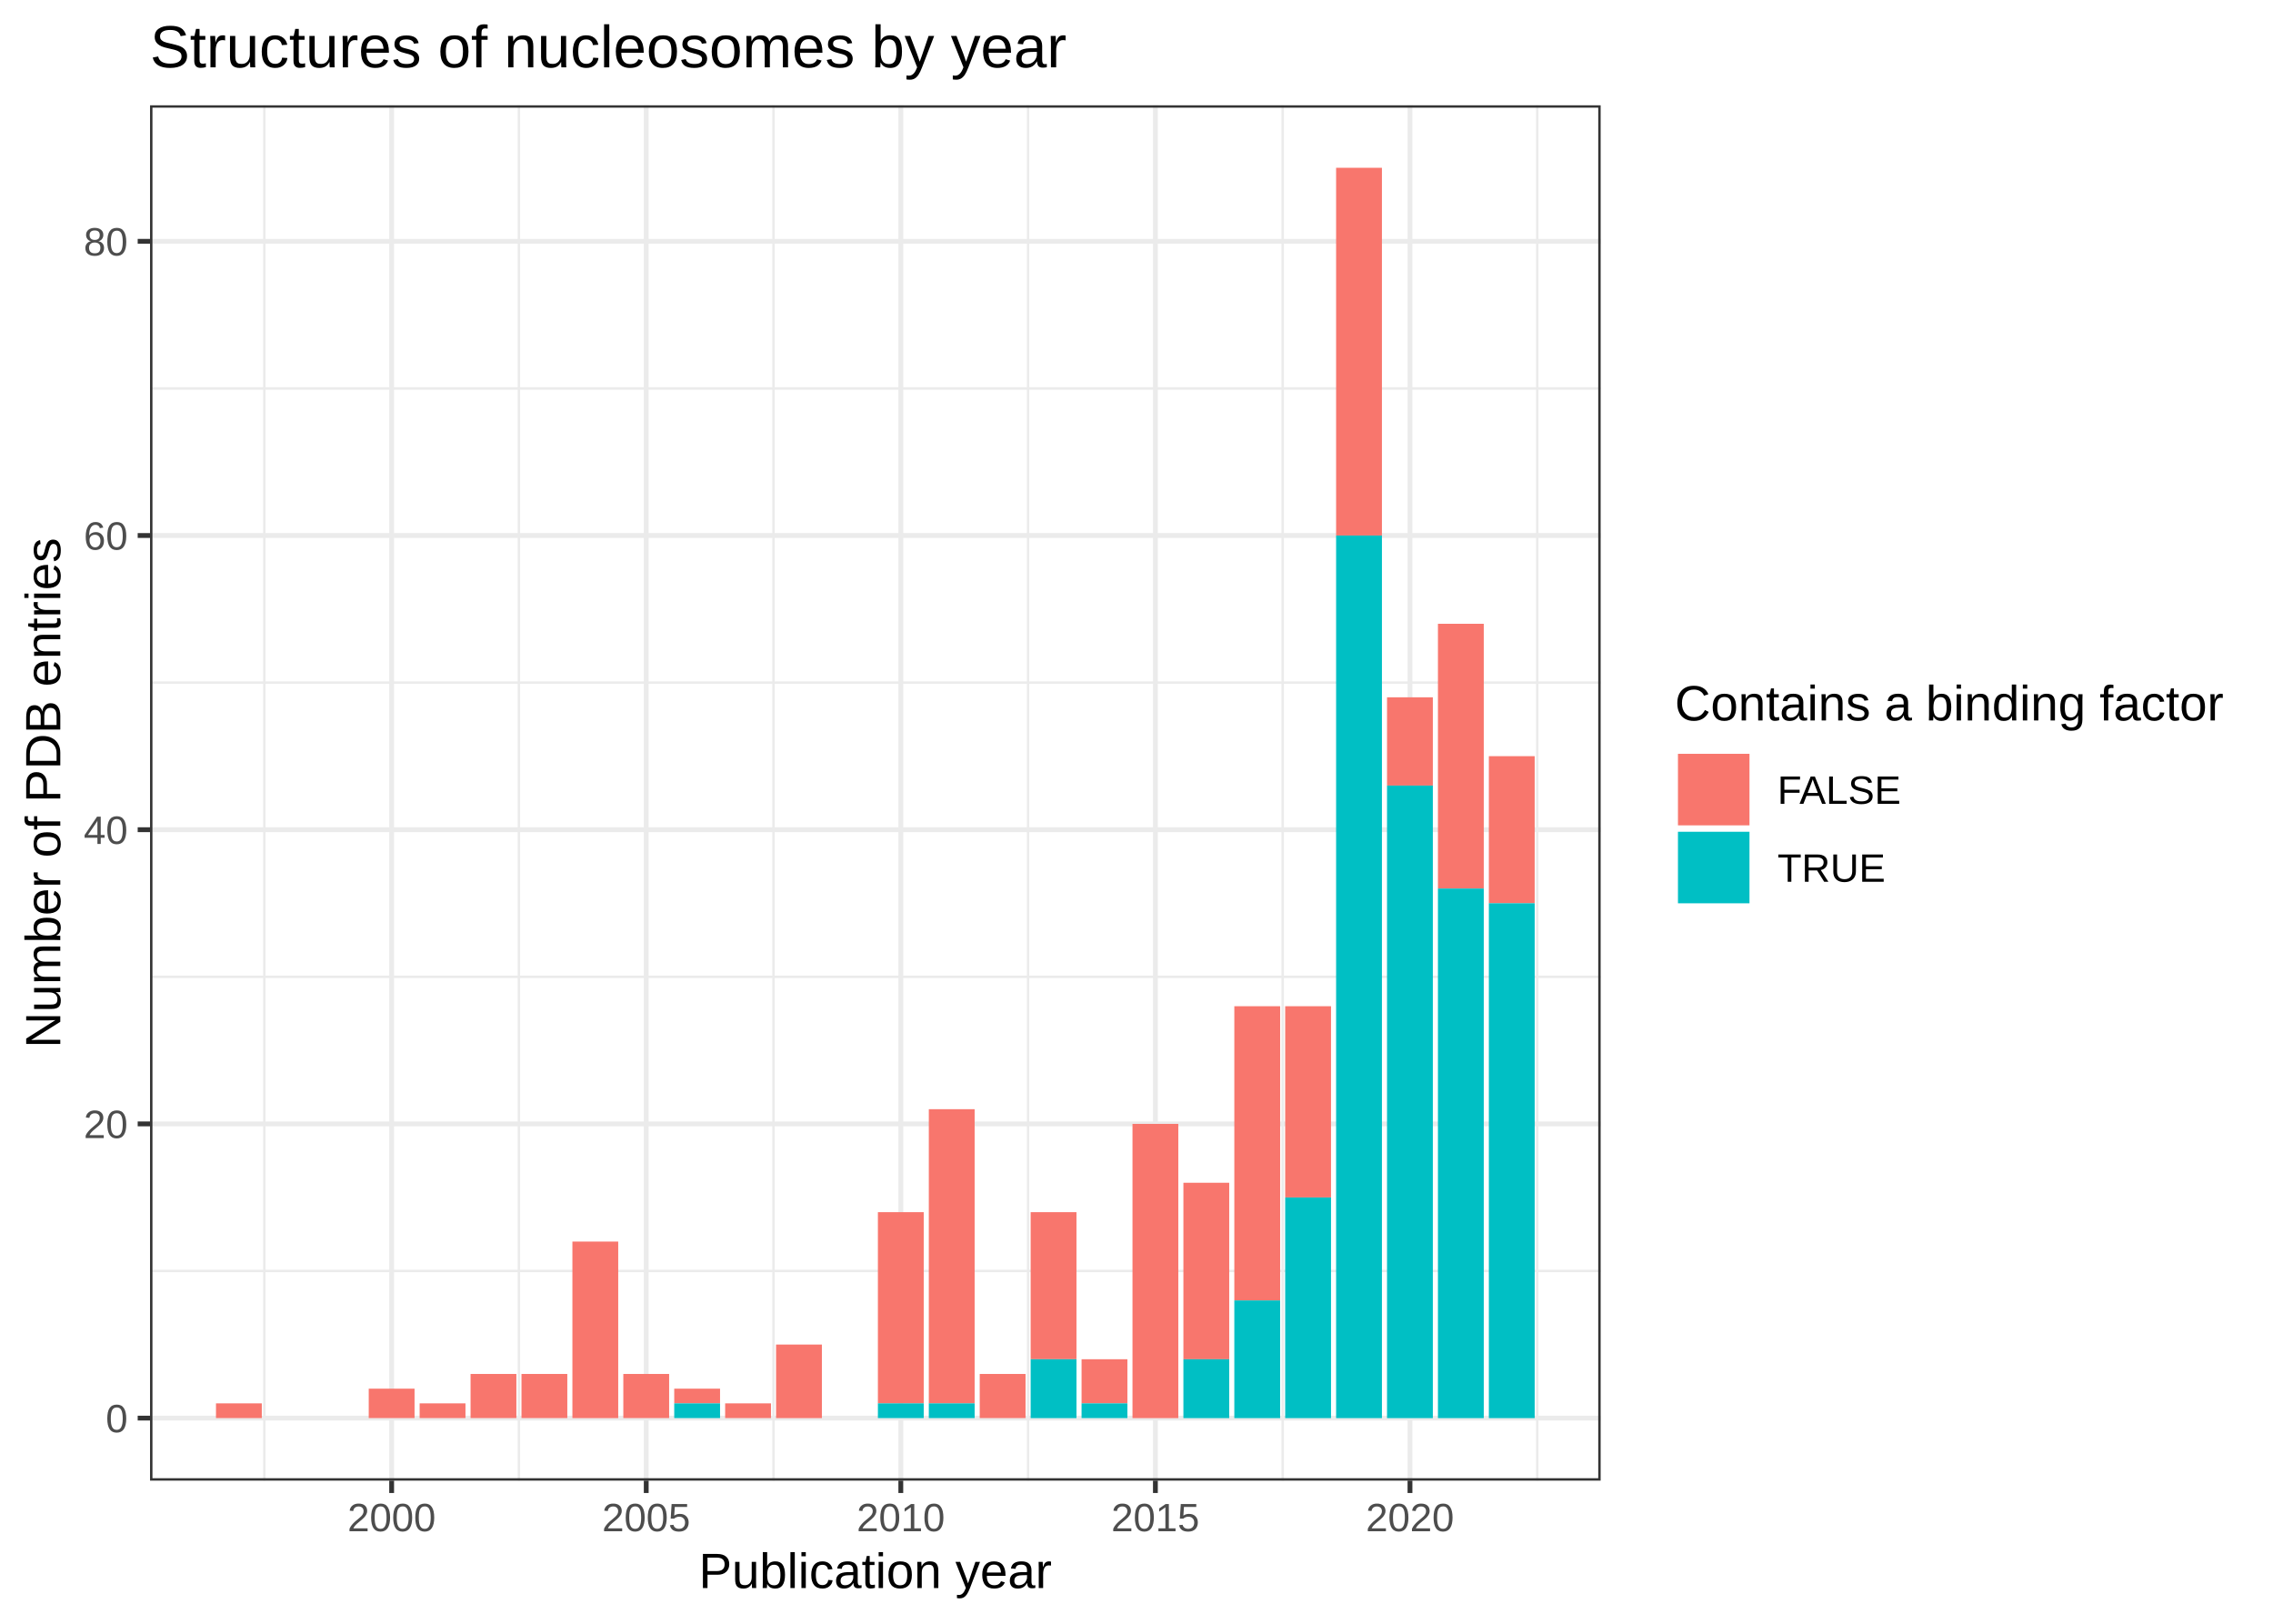
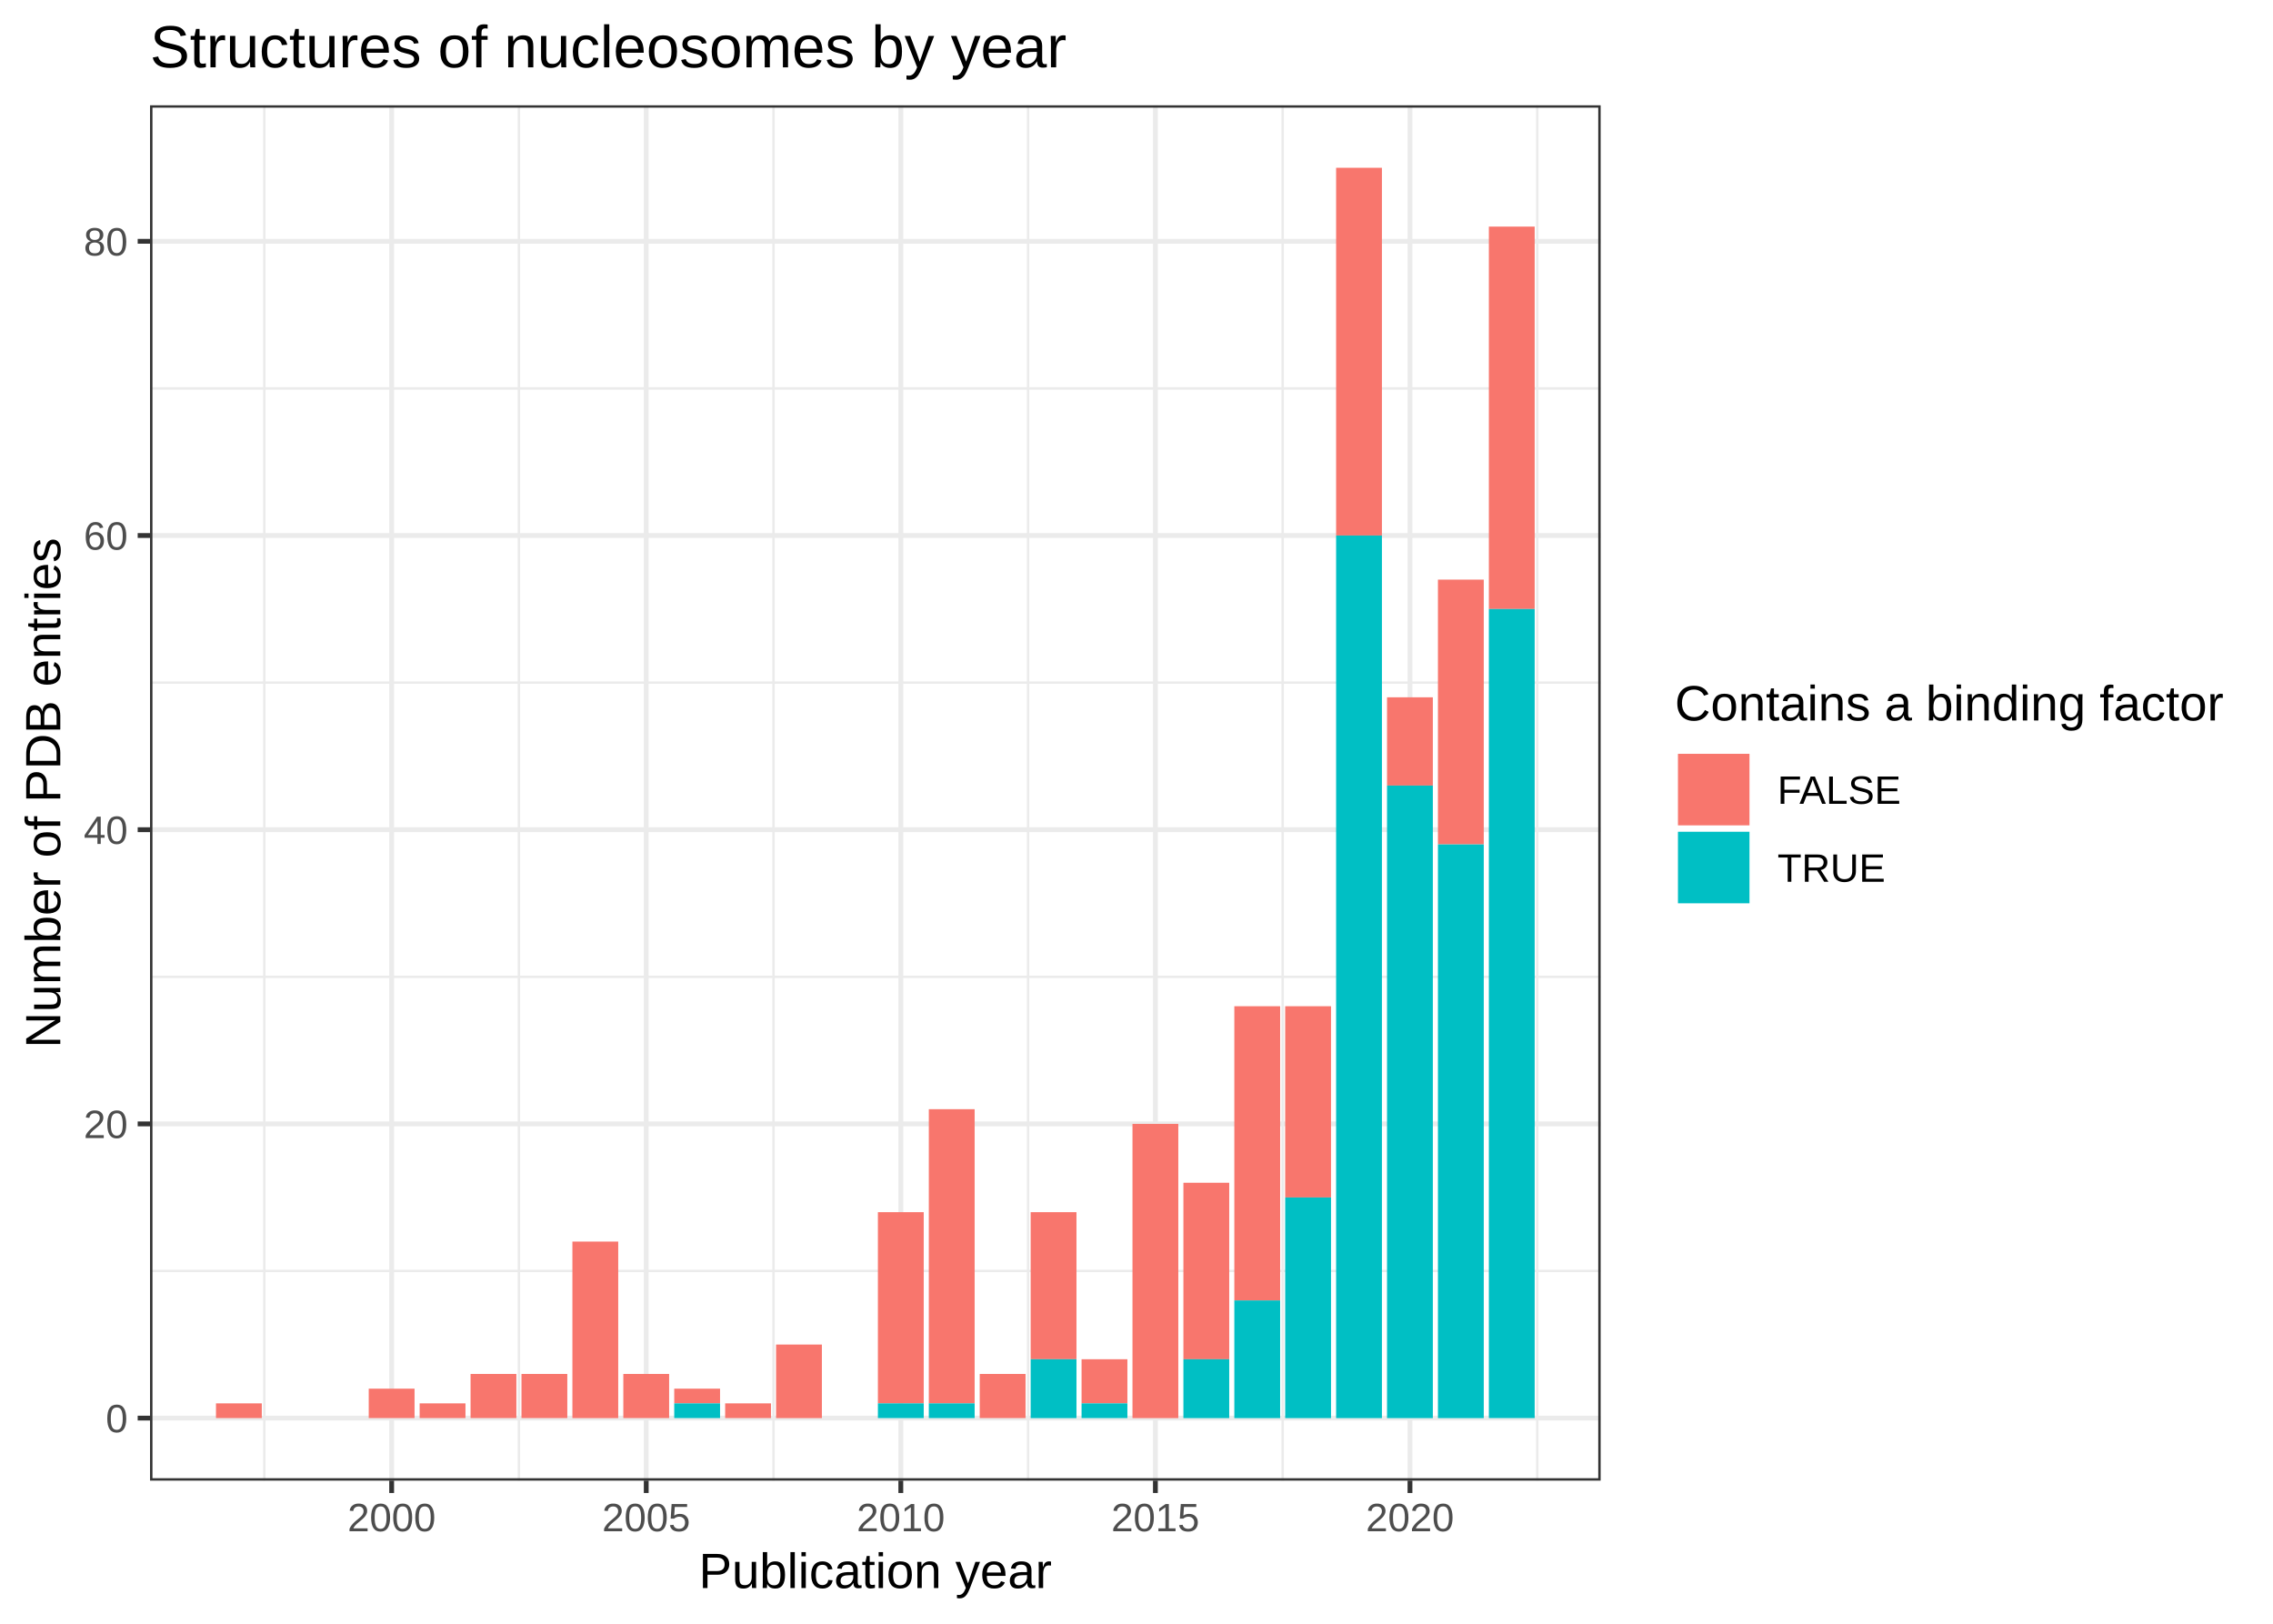
<svg xmlns="http://www.w3.org/2000/svg" class="svglite" width="504.00pt" height="360.00pt" viewBox="0 0 504.00 360.00">
  <defs>
    <style type="text/css">
    .svglite line, .svglite polyline, .svglite polygon, .svglite path, .svglite rect, .svglite circle {
      fill: none;
      stroke: #000000;
      stroke-linecap: round;
      stroke-linejoin: round;
      stroke-miterlimit: 10.00;
    }
    .svglite text {
      white-space: pre;
    }
  </style>
  </defs>
  <rect width="100%" height="100%" style="stroke: none; fill: #FFFFFF;" />
  <defs>
    <clipPath id="cpMC4wMHw1MDQuMDB8MC4wMHwzNjAuMDA=">
      <rect x="0.00" y="0.00" width="504.00" height="360.00" />
    </clipPath>
  </defs>
  <g clip-path="url(#cpMC4wMHw1MDQuMDB8MC4wMHwzNjAuMDA=)">
    <rect x="0" y="0.00" width="504.00" height="360.00" style="stroke-width: 1.07; stroke: #FFFFFF; fill: #FFFFFF;" />
  </g>
  <defs>
    <clipPath id="cpMzMuMjd8MzU0LjkyfDIzLjM0fDMyOC4yNw==">
      <rect x="33.27" y="23.34" width="321.65" height="304.93" />
    </clipPath>
  </defs>
  <g clip-path="url(#cpMzMuMjd8MzU0LjkyfDIzLjM0fDMyOC4yNw==)">
    <rect x="33.27" y="23.34" width="321.65" height="304.93" style="stroke-width: 1.07; stroke: none; fill: #FFFFFF;" />
    <polyline points="33.27,281.79 354.92,281.79 " style="stroke-width: 0.53; stroke: #EBEBEB; stroke-linecap: butt;" />
    <polyline points="33.27,216.57 354.92,216.57 " style="stroke-width: 0.53; stroke: #EBEBEB; stroke-linecap: butt;" />
    <polyline points="33.27,151.34 354.92,151.34 " style="stroke-width: 0.53; stroke: #EBEBEB; stroke-linecap: butt;" />
    <polyline points="33.27,86.12 354.92,86.12 " style="stroke-width: 0.53; stroke: #EBEBEB; stroke-linecap: butt;" />
    <polyline points="58.61,328.27 58.61,23.34 " style="stroke-width: 0.53; stroke: #EBEBEB; stroke-linecap: butt;" />
    <polyline points="115.06,328.27 115.06,23.34 " style="stroke-width: 0.53; stroke: #EBEBEB; stroke-linecap: butt;" />
    <polyline points="171.51,328.27 171.51,23.34 " style="stroke-width: 0.53; stroke: #EBEBEB; stroke-linecap: butt;" />
    <polyline points="227.96,328.27 227.96,23.34 " style="stroke-width: 0.53; stroke: #EBEBEB; stroke-linecap: butt;" />
    <polyline points="284.41,328.27 284.41,23.34 " style="stroke-width: 0.53; stroke: #EBEBEB; stroke-linecap: butt;" />
    <polyline points="340.86,328.27 340.86,23.34 " style="stroke-width: 0.53; stroke: #EBEBEB; stroke-linecap: butt;" />
    <polyline points="33.27,314.41 354.92,314.41 " style="stroke-width: 1.07; stroke: #EBEBEB; stroke-linecap: butt;" />
    <polyline points="33.27,249.18 354.92,249.18 " style="stroke-width: 1.07; stroke: #EBEBEB; stroke-linecap: butt;" />
    <polyline points="33.27,183.95 354.92,183.95 " style="stroke-width: 1.07; stroke: #EBEBEB; stroke-linecap: butt;" />
    <polyline points="33.27,118.73 354.92,118.73 " style="stroke-width: 1.07; stroke: #EBEBEB; stroke-linecap: butt;" />
    <polyline points="33.27,53.50 354.92,53.50 " style="stroke-width: 1.07; stroke: #EBEBEB; stroke-linecap: butt;" />
    <polyline points="86.84,328.27 86.84,23.34 " style="stroke-width: 1.07; stroke: #EBEBEB; stroke-linecap: butt;" />
    <polyline points="143.29,328.27 143.29,23.34 " style="stroke-width: 1.07; stroke: #EBEBEB; stroke-linecap: butt;" />
    <polyline points="199.74,328.27 199.74,23.34 " style="stroke-width: 1.07; stroke: #EBEBEB; stroke-linecap: butt;" />
    <polyline points="256.19,328.27 256.19,23.34 " style="stroke-width: 1.07; stroke: #EBEBEB; stroke-linecap: butt;" />
    <polyline points="312.64,328.27 312.64,23.34 " style="stroke-width: 1.07; stroke: #EBEBEB; stroke-linecap: butt;" />
-     <rect x="47.89" y="311.14" width="10.16" height="3.26" style="stroke-width: 1.07; stroke: none; stroke-linecap: square; stroke-linejoin: miter; fill: #F8766D;" />
-     <rect x="81.76" y="307.88" width="10.16" height="6.52" style="stroke-width: 1.07; stroke: none; stroke-linecap: square; stroke-linejoin: miter; fill: #F8766D;" />
-     <rect x="93.05" y="311.14" width="10.16" height="3.26" style="stroke-width: 1.07; stroke: none; stroke-linecap: square; stroke-linejoin: miter; fill: #F8766D;" />
-     <rect x="104.34" y="304.62" width="10.16" height="9.78" style="stroke-width: 1.07; stroke: none; stroke-linecap: square; stroke-linejoin: miter; fill: #F8766D;" />
-     <rect x="115.63" y="304.62" width="10.16" height="9.78" style="stroke-width: 1.07; stroke: none; stroke-linecap: square; stroke-linejoin: miter; fill: #F8766D;" />
-     <rect x="126.92" y="275.27" width="10.16" height="39.14" style="stroke-width: 1.07; stroke: none; stroke-linecap: square; stroke-linejoin: miter; fill: #F8766D;" />
-     <rect x="138.21" y="304.62" width="10.16" height="9.78" style="stroke-width: 1.07; stroke: none; stroke-linecap: square; stroke-linejoin: miter; fill: #F8766D;" />
-     <rect x="149.50" y="307.88" width="10.16" height="3.26" style="stroke-width: 1.07; stroke: none; stroke-linecap: square; stroke-linejoin: miter; fill: #F8766D;" />
-     <rect x="160.79" y="311.14" width="10.16" height="3.26" style="stroke-width: 1.07; stroke: none; stroke-linecap: square; stroke-linejoin: miter; fill: #F8766D;" />
-     <rect x="172.08" y="298.10" width="10.16" height="16.31" style="stroke-width: 1.07; stroke: none; stroke-linecap: square; stroke-linejoin: miter; fill: #F8766D;" />
-     <rect x="194.66" y="268.75" width="10.16" height="42.40" style="stroke-width: 1.07; stroke: none; stroke-linecap: square; stroke-linejoin: miter; fill: #F8766D;" />
-     <rect x="205.95" y="245.92" width="10.16" height="65.23" style="stroke-width: 1.07; stroke: none; stroke-linecap: square; stroke-linejoin: miter; fill: #F8766D;" />
-     <rect x="217.24" y="304.62" width="10.16" height="9.78" style="stroke-width: 1.07; stroke: none; stroke-linecap: square; stroke-linejoin: miter; fill: #F8766D;" />
-     <rect x="228.53" y="268.75" width="10.16" height="32.61" style="stroke-width: 1.07; stroke: none; stroke-linecap: square; stroke-linejoin: miter; fill: #F8766D;" />
-     <rect x="239.82" y="301.36" width="10.16" height="9.78" style="stroke-width: 1.07; stroke: none; stroke-linecap: square; stroke-linejoin: miter; fill: #F8766D;" />
-     <rect x="251.11" y="249.18" width="10.16" height="65.23" style="stroke-width: 1.07; stroke: none; stroke-linecap: square; stroke-linejoin: miter; fill: #F8766D;" />
-     <rect x="262.40" y="262.23" width="10.16" height="39.14" style="stroke-width: 1.07; stroke: none; stroke-linecap: square; stroke-linejoin: miter; fill: #F8766D;" />
-     <rect x="273.69" y="223.09" width="10.16" height="65.23" style="stroke-width: 1.07; stroke: none; stroke-linecap: square; stroke-linejoin: miter; fill: #F8766D;" />
-     <rect x="284.97" y="223.09" width="10.16" height="42.40" style="stroke-width: 1.07; stroke: none; stroke-linecap: square; stroke-linejoin: miter; fill: #F8766D;" />
-     <rect x="296.26" y="37.20" width="10.16" height="81.53" style="stroke-width: 1.07; stroke: none; stroke-linecap: square; stroke-linejoin: miter; fill: #F8766D;" />
-     <rect x="307.55" y="154.60" width="10.16" height="19.57" style="stroke-width: 1.07; stroke: none; stroke-linecap: square; stroke-linejoin: miter; fill: #F8766D;" />
-     <rect x="318.84" y="138.30" width="10.16" height="58.70" style="stroke-width: 1.07; stroke: none; stroke-linecap: square; stroke-linejoin: miter; fill: #F8766D;" />
-     <rect x="330.13" y="167.65" width="10.16" height="32.61" style="stroke-width: 1.07; stroke: none; stroke-linecap: square; stroke-linejoin: miter; fill: #F8766D;" />
-     <rect x="149.50" y="311.14" width="10.16" height="3.26" style="stroke-width: 1.07; stroke: none; stroke-linecap: square; stroke-linejoin: miter; fill: #00BFC4;" />
-     <rect x="194.66" y="311.14" width="10.16" height="3.26" style="stroke-width: 1.07; stroke: none; stroke-linecap: square; stroke-linejoin: miter; fill: #00BFC4;" />
-     <rect x="205.95" y="311.14" width="10.16" height="3.26" style="stroke-width: 1.07; stroke: none; stroke-linecap: square; stroke-linejoin: miter; fill: #00BFC4;" />
-     <rect x="228.53" y="301.36" width="10.16" height="13.05" style="stroke-width: 1.07; stroke: none; stroke-linecap: square; stroke-linejoin: miter; fill: #00BFC4;" />
-     <rect x="239.82" y="311.14" width="10.16" height="3.26" style="stroke-width: 1.07; stroke: none; stroke-linecap: square; stroke-linejoin: miter; fill: #00BFC4;" />
-     <rect x="262.40" y="301.36" width="10.16" height="13.05" style="stroke-width: 1.07; stroke: none; stroke-linecap: square; stroke-linejoin: miter; fill: #00BFC4;" />
-     <rect x="273.69" y="288.32" width="10.16" height="26.09" style="stroke-width: 1.07; stroke: none; stroke-linecap: square; stroke-linejoin: miter; fill: #00BFC4;" />
-     <rect x="284.97" y="265.49" width="10.16" height="48.92" style="stroke-width: 1.07; stroke: none; stroke-linecap: square; stroke-linejoin: miter; fill: #00BFC4;" />
-     <rect x="296.26" y="118.73" width="10.16" height="195.68" style="stroke-width: 1.07; stroke: none; stroke-linecap: square; stroke-linejoin: miter; fill: #00BFC4;" />
-     <rect x="307.55" y="174.17" width="10.16" height="140.24" style="stroke-width: 1.07; stroke: none; stroke-linecap: square; stroke-linejoin: miter; fill: #00BFC4;" />
-     <rect x="318.84" y="197.00" width="10.16" height="117.41" style="stroke-width: 1.07; stroke: none; stroke-linecap: square; stroke-linejoin: miter; fill: #00BFC4;" />
-     <rect x="330.13" y="200.26" width="10.16" height="114.15" style="stroke-width: 1.07; stroke: none; stroke-linecap: square; stroke-linejoin: miter; fill: #00BFC4;" />
+     <rect x="47.89" y="311.14" width="10.16" height="3.26" style="stroke-width: 1.07; stroke: none; stroke-linecap: butt; stroke-linejoin: miter; fill: #F8766D;" />
+     <rect x="81.76" y="307.88" width="10.16" height="6.52" style="stroke-width: 1.07; stroke: none; stroke-linecap: butt; stroke-linejoin: miter; fill: #F8766D;" />
+     <rect x="93.05" y="311.14" width="10.16" height="3.26" style="stroke-width: 1.07; stroke: none; stroke-linecap: butt; stroke-linejoin: miter; fill: #F8766D;" />
+     <rect x="104.34" y="304.62" width="10.16" height="9.78" style="stroke-width: 1.07; stroke: none; stroke-linecap: butt; stroke-linejoin: miter; fill: #F8766D;" />
+     <rect x="115.63" y="304.62" width="10.16" height="9.78" style="stroke-width: 1.07; stroke: none; stroke-linecap: butt; stroke-linejoin: miter; fill: #F8766D;" />
+     <rect x="126.92" y="275.27" width="10.16" height="39.14" style="stroke-width: 1.07; stroke: none; stroke-linecap: butt; stroke-linejoin: miter; fill: #F8766D;" />
+     <rect x="138.21" y="304.62" width="10.16" height="9.78" style="stroke-width: 1.07; stroke: none; stroke-linecap: butt; stroke-linejoin: miter; fill: #F8766D;" />
+     <rect x="149.50" y="307.88" width="10.16" height="3.26" style="stroke-width: 1.07; stroke: none; stroke-linecap: butt; stroke-linejoin: miter; fill: #F8766D;" />
+     <rect x="160.79" y="311.14" width="10.16" height="3.26" style="stroke-width: 1.07; stroke: none; stroke-linecap: butt; stroke-linejoin: miter; fill: #F8766D;" />
+     <rect x="172.08" y="298.10" width="10.16" height="16.31" style="stroke-width: 1.07; stroke: none; stroke-linecap: butt; stroke-linejoin: miter; fill: #F8766D;" />
+     <rect x="194.66" y="268.75" width="10.16" height="42.40" style="stroke-width: 1.07; stroke: none; stroke-linecap: butt; stroke-linejoin: miter; fill: #F8766D;" />
+     <rect x="205.95" y="245.92" width="10.16" height="65.23" style="stroke-width: 1.07; stroke: none; stroke-linecap: butt; stroke-linejoin: miter; fill: #F8766D;" />
+     <rect x="217.24" y="304.62" width="10.16" height="9.78" style="stroke-width: 1.07; stroke: none; stroke-linecap: butt; stroke-linejoin: miter; fill: #F8766D;" />
+     <rect x="228.53" y="268.75" width="10.16" height="32.61" style="stroke-width: 1.07; stroke: none; stroke-linecap: butt; stroke-linejoin: miter; fill: #F8766D;" />
+     <rect x="239.82" y="301.36" width="10.16" height="9.78" style="stroke-width: 1.07; stroke: none; stroke-linecap: butt; stroke-linejoin: miter; fill: #F8766D;" />
+     <rect x="251.11" y="249.18" width="10.16" height="65.23" style="stroke-width: 1.07; stroke: none; stroke-linecap: butt; stroke-linejoin: miter; fill: #F8766D;" />
+     <rect x="262.40" y="262.23" width="10.16" height="39.14" style="stroke-width: 1.07; stroke: none; stroke-linecap: butt; stroke-linejoin: miter; fill: #F8766D;" />
+     <rect x="273.69" y="223.09" width="10.16" height="65.23" style="stroke-width: 1.07; stroke: none; stroke-linecap: butt; stroke-linejoin: miter; fill: #F8766D;" />
+     <rect x="284.97" y="223.09" width="10.16" height="42.40" style="stroke-width: 1.07; stroke: none; stroke-linecap: butt; stroke-linejoin: miter; fill: #F8766D;" />
+     <rect x="296.26" y="37.20" width="10.16" height="81.53" style="stroke-width: 1.07; stroke: none; stroke-linecap: butt; stroke-linejoin: miter; fill: #F8766D;" />
+     <rect x="307.55" y="154.60" width="10.16" height="19.57" style="stroke-width: 1.07; stroke: none; stroke-linecap: butt; stroke-linejoin: miter; fill: #F8766D;" />
+     <rect x="318.84" y="128.51" width="10.16" height="58.70" style="stroke-width: 1.07; stroke: none; stroke-linecap: butt; stroke-linejoin: miter; fill: #F8766D;" />
+     <rect x="330.13" y="50.24" width="10.16" height="84.79" style="stroke-width: 1.07; stroke: none; stroke-linecap: butt; stroke-linejoin: miter; fill: #F8766D;" />
+     <rect x="149.50" y="311.14" width="10.16" height="3.26" style="stroke-width: 1.07; stroke: none; stroke-linecap: butt; stroke-linejoin: miter; fill: #00BFC4;" />
+     <rect x="194.66" y="311.14" width="10.16" height="3.26" style="stroke-width: 1.07; stroke: none; stroke-linecap: butt; stroke-linejoin: miter; fill: #00BFC4;" />
+     <rect x="205.95" y="311.14" width="10.16" height="3.26" style="stroke-width: 1.07; stroke: none; stroke-linecap: butt; stroke-linejoin: miter; fill: #00BFC4;" />
+     <rect x="228.53" y="301.36" width="10.16" height="13.05" style="stroke-width: 1.07; stroke: none; stroke-linecap: butt; stroke-linejoin: miter; fill: #00BFC4;" />
+     <rect x="239.82" y="311.14" width="10.16" height="3.26" style="stroke-width: 1.07; stroke: none; stroke-linecap: butt; stroke-linejoin: miter; fill: #00BFC4;" />
+     <rect x="262.40" y="301.36" width="10.16" height="13.05" style="stroke-width: 1.07; stroke: none; stroke-linecap: butt; stroke-linejoin: miter; fill: #00BFC4;" />
+     <rect x="273.69" y="288.32" width="10.16" height="26.09" style="stroke-width: 1.07; stroke: none; stroke-linecap: butt; stroke-linejoin: miter; fill: #00BFC4;" />
+     <rect x="284.97" y="265.49" width="10.16" height="48.92" style="stroke-width: 1.07; stroke: none; stroke-linecap: butt; stroke-linejoin: miter; fill: #00BFC4;" />
+     <rect x="296.26" y="118.73" width="10.16" height="195.68" style="stroke-width: 1.07; stroke: none; stroke-linecap: butt; stroke-linejoin: miter; fill: #00BFC4;" />
+     <rect x="307.55" y="174.17" width="10.16" height="140.24" style="stroke-width: 1.07; stroke: none; stroke-linecap: butt; stroke-linejoin: miter; fill: #00BFC4;" />
+     <rect x="318.84" y="187.22" width="10.16" height="127.19" style="stroke-width: 1.07; stroke: none; stroke-linecap: butt; stroke-linejoin: miter; fill: #00BFC4;" />
+     <rect x="330.13" y="135.03" width="10.16" height="179.37" style="stroke-width: 1.07; stroke: none; stroke-linecap: butt; stroke-linejoin: miter; fill: #00BFC4;" />
    <rect x="33.27" y="23.34" width="321.65" height="304.93" style="stroke-width: 1.07; stroke: #333333;" />
  </g>
  <g clip-path="url(#cpMC4wMHw1MDQuMDB8MC4wMHwzNjAuMDA=)">
    <text x="28.34" y="317.56" text-anchor="end" style="font-size: 8.80px;fill: #4D4D4D; font-family: &quot;Arial&quot;;" textLength="4.90px" lengthAdjust="spacingAndGlyphs">0</text>
    <text x="28.34" y="252.33" text-anchor="end" style="font-size: 8.80px;fill: #4D4D4D; font-family: &quot;Arial&quot;;" textLength="9.79px" lengthAdjust="spacingAndGlyphs">20</text>
    <text x="28.34" y="187.11" text-anchor="end" style="font-size: 8.80px;fill: #4D4D4D; font-family: &quot;Arial&quot;;" textLength="9.79px" lengthAdjust="spacingAndGlyphs">40</text>
    <text x="28.34" y="121.88" text-anchor="end" style="font-size: 8.80px;fill: #4D4D4D; font-family: &quot;Arial&quot;;" textLength="9.79px" lengthAdjust="spacingAndGlyphs">60</text>
    <text x="28.34" y="56.66" text-anchor="end" style="font-size: 8.80px;fill: #4D4D4D; font-family: &quot;Arial&quot;;" textLength="9.79px" lengthAdjust="spacingAndGlyphs">80</text>
    <polyline points="30.53,314.41 33.27,314.41 " style="stroke-width: 1.07; stroke: #333333; stroke-linecap: butt;" />
    <polyline points="30.53,249.18 33.27,249.18 " style="stroke-width: 1.07; stroke: #333333; stroke-linecap: butt;" />
    <polyline points="30.53,183.95 33.27,183.95 " style="stroke-width: 1.07; stroke: #333333; stroke-linecap: butt;" />
    <polyline points="30.53,118.73 33.27,118.73 " style="stroke-width: 1.07; stroke: #333333; stroke-linecap: butt;" />
    <polyline points="30.53,53.50 33.27,53.50 " style="stroke-width: 1.07; stroke: #333333; stroke-linecap: butt;" />
    <polyline points="86.84,331.01 86.84,328.27 " style="stroke-width: 1.07; stroke: #333333; stroke-linecap: butt;" />
    <polyline points="143.29,331.01 143.29,328.27 " style="stroke-width: 1.07; stroke: #333333; stroke-linecap: butt;" />
    <polyline points="199.74,331.01 199.74,328.27 " style="stroke-width: 1.07; stroke: #333333; stroke-linecap: butt;" />
    <polyline points="256.19,331.01 256.19,328.27 " style="stroke-width: 1.07; stroke: #333333; stroke-linecap: butt;" />
    <polyline points="312.64,331.01 312.64,328.27 " style="stroke-width: 1.07; stroke: #333333; stroke-linecap: butt;" />
    <text x="86.84" y="339.50" text-anchor="middle" style="font-size: 8.80px;fill: #4D4D4D; font-family: &quot;Arial&quot;;" textLength="19.58px" lengthAdjust="spacingAndGlyphs">2000</text>
    <text x="143.29" y="339.50" text-anchor="middle" style="font-size: 8.80px;fill: #4D4D4D; font-family: &quot;Arial&quot;;" textLength="19.58px" lengthAdjust="spacingAndGlyphs">2005</text>
    <text x="199.74" y="339.50" text-anchor="middle" style="font-size: 8.80px;fill: #4D4D4D; font-family: &quot;Arial&quot;;" textLength="19.58px" lengthAdjust="spacingAndGlyphs">2010</text>
    <text x="256.19" y="339.50" text-anchor="middle" style="font-size: 8.80px;fill: #4D4D4D; font-family: &quot;Arial&quot;;" textLength="19.58px" lengthAdjust="spacingAndGlyphs">2015</text>
    <text x="312.64" y="339.50" text-anchor="middle" style="font-size: 8.80px;fill: #4D4D4D; font-family: &quot;Arial&quot;;" textLength="19.58px" lengthAdjust="spacingAndGlyphs">2020</text>
    <text x="194.09" y="352.09" text-anchor="middle" style="font-size: 11.00px; font-family: &quot;Arial&quot;;" textLength="78.27px" lengthAdjust="spacingAndGlyphs">Publication year</text>
    <text transform="translate(13.37,175.80) rotate(-90)" text-anchor="middle" style="font-size: 11.00px; font-family: &quot;Arial&quot;;" textLength="113.10px" lengthAdjust="spacingAndGlyphs">Number of PDB entries</text>
    <rect x="365.87" y="145.14" width="132.65" height="61.32" style="stroke-width: 1.07; stroke: none; fill: #FFFFFF;" />
    <text x="371.35" y="159.73" style="font-size: 11.00px; font-family: &quot;Arial&quot;;" textLength="121.69px" lengthAdjust="spacingAndGlyphs">Contains a binding factor</text>
    <rect x="371.35" y="166.42" width="17.28" height="17.28" style="stroke-width: 1.07; stroke: none; fill: #FFFFFF;" />
-     <rect x="372.06" y="167.13" width="15.86" height="15.86" style="stroke-width: 1.07; stroke: none; stroke-linecap: square; stroke-linejoin: miter; fill: #F8766D;" />
+     <rect x="372.06" y="167.13" width="15.86" height="15.86" style="stroke-width: 1.07; stroke: none; stroke-linecap: butt; stroke-linejoin: miter; fill: #F8766D;" />
    <rect x="371.35" y="183.70" width="17.28" height="17.28" style="stroke-width: 1.07; stroke: none; fill: #FFFFFF;" />
-     <rect x="372.06" y="184.41" width="15.86" height="15.86" style="stroke-width: 1.07; stroke: none; stroke-linecap: square; stroke-linejoin: miter; fill: #00BFC4;" />
+     <rect x="372.06" y="184.41" width="15.86" height="15.86" style="stroke-width: 1.07; stroke: none; stroke-linecap: butt; stroke-linejoin: miter; fill: #00BFC4;" />
    <text x="394.11" y="178.22" style="font-size: 8.80px; font-family: &quot;Arial&quot;;" textLength="27.87px" lengthAdjust="spacingAndGlyphs">FALSE</text>
    <text x="394.11" y="195.50" style="font-size: 8.80px; font-family: &quot;Arial&quot;;" textLength="23.94px" lengthAdjust="spacingAndGlyphs">TRUE</text>
    <text x="33.27" y="14.94" style="font-size: 13.20px; font-family: &quot;Arial&quot;;" textLength="203.09px" lengthAdjust="spacingAndGlyphs">Structures of nucleosomes by year</text>
  </g>
</svg>
